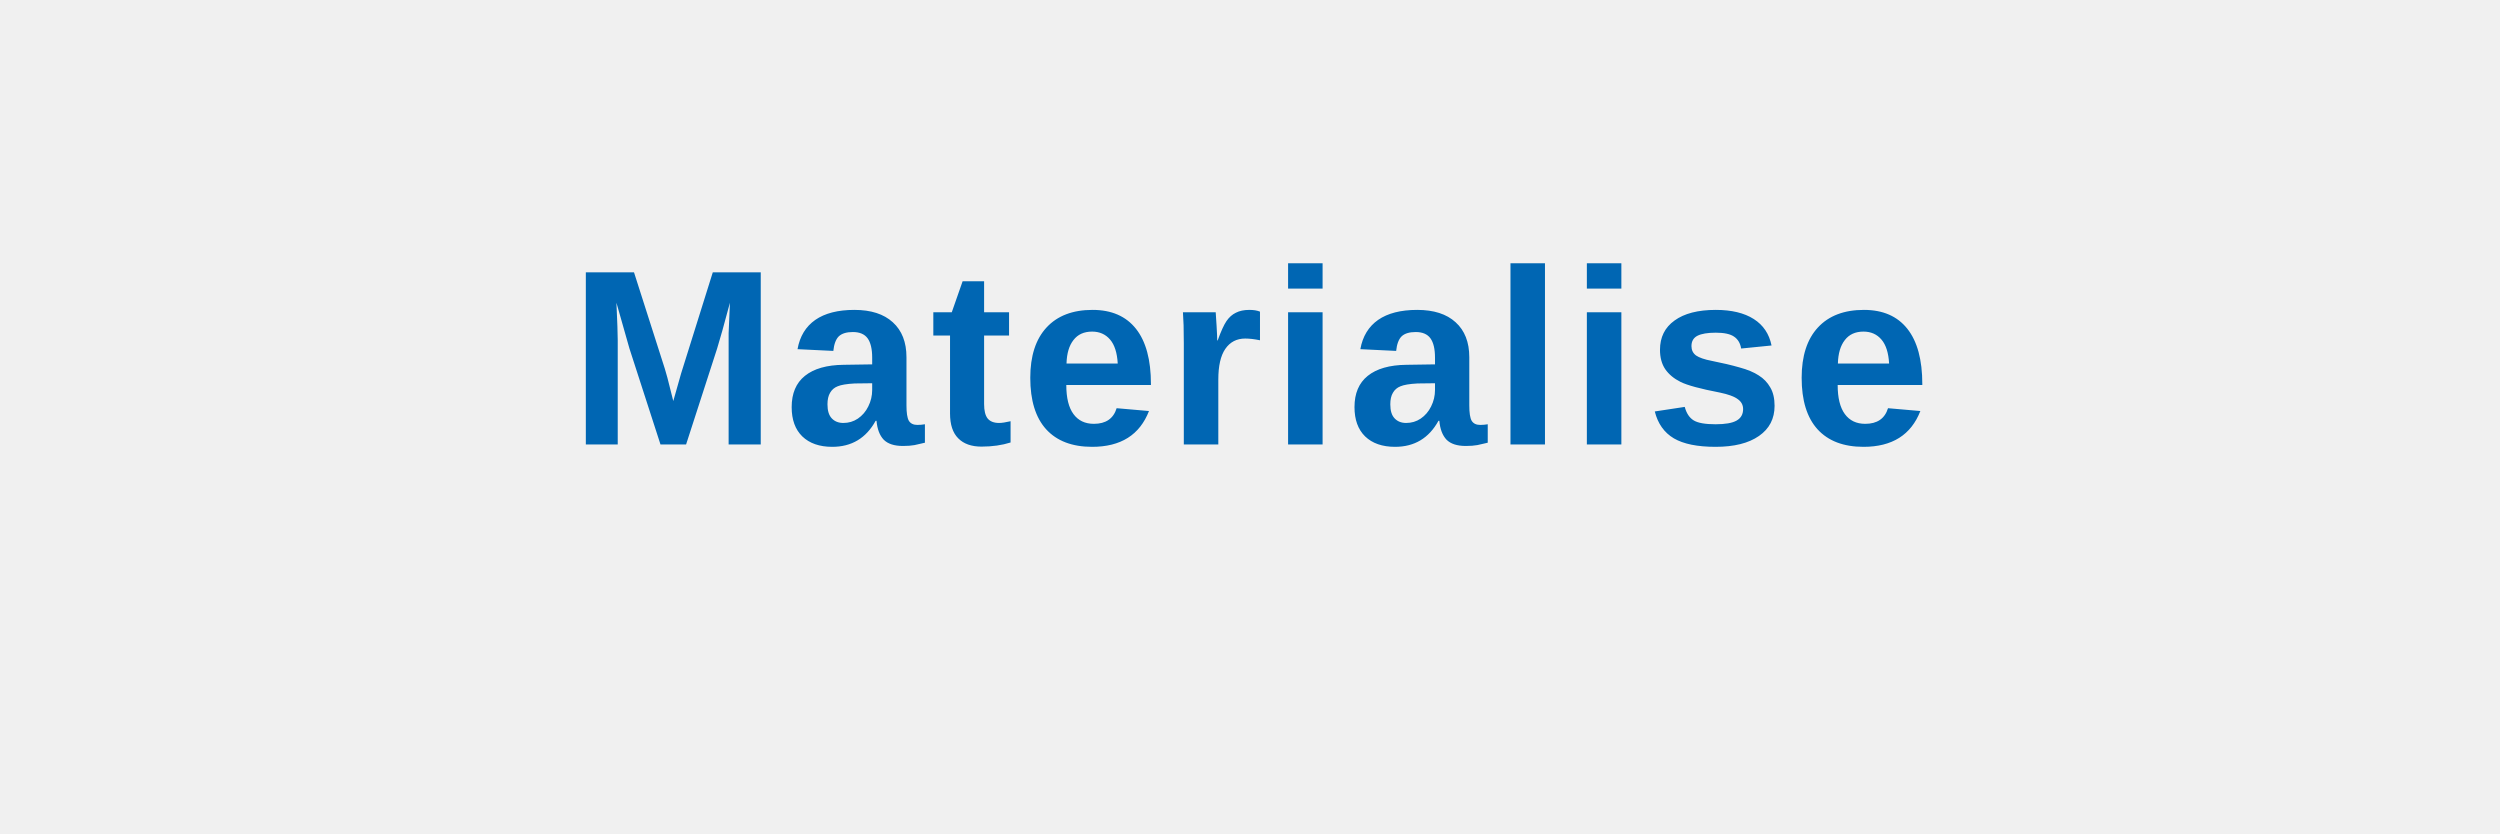
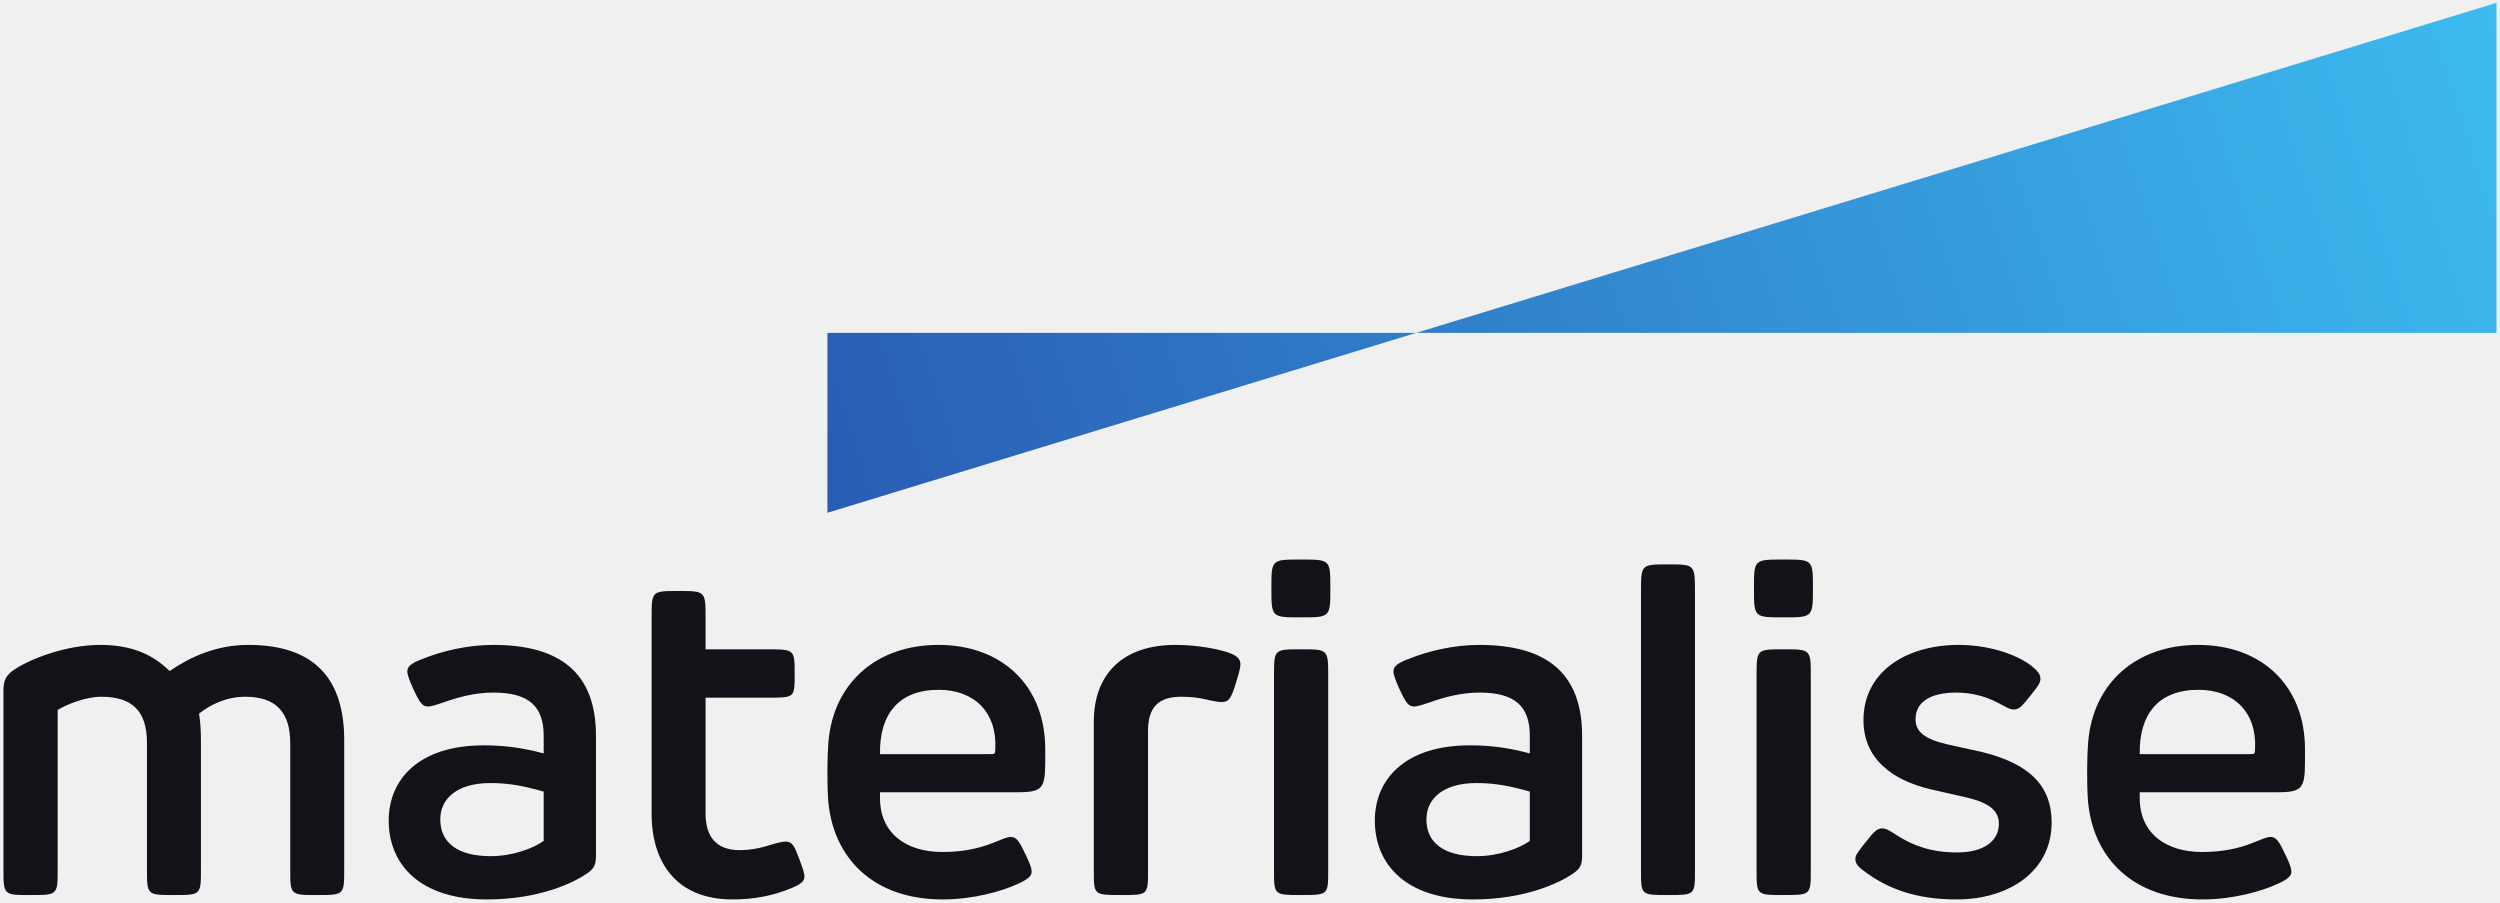
- <svg xmlns="http://www.w3.org/2000/svg" width="180" height="60" viewBox="0 0 180 60">
-   <rect width="180" height="60" rx="6" fill="transparent" />
-   <text x="90" y="32" font-family="Arial,Helvetica,sans-serif" font-size="18" font-weight="700" fill="#0066B3" text-anchor="middle" letter-spacing="0.5">Materialise</text>
+ <svg xmlns="http://www.w3.org/2000/svg" width="133" height="48" viewBox="0 0 133 48" fill="none">
+   <g clip-path="url(#clip0_1539_200)">
+     <path d="M105.4 39.996C105.082 39.922 104.295 39.762 103.609 39.602C102.325 39.307 101.907 38.889 101.907 38.26C101.907 37.375 102.656 36.845 104.078 36.845C104.866 36.845 105.629 37.042 106.263 37.375C106.708 37.596 106.886 37.744 107.14 37.744C107.407 37.744 107.56 37.584 107.991 37.042C108.449 36.475 108.55 36.328 108.55 36.106C108.55 35.885 108.423 35.712 108.068 35.417C107.216 34.765 105.705 34.309 104.218 34.309C101.322 34.309 99.137 35.798 99.137 38.31C99.137 40.353 100.636 41.498 102.707 41.99C103.558 42.188 103.888 42.261 104.663 42.434C105.883 42.729 106.34 43.16 106.34 43.825C106.34 44.699 105.603 45.351 104.104 45.351C102.732 45.351 101.728 44.969 100.902 44.428C100.598 44.243 100.369 44.071 100.141 44.071C99.848 44.071 99.696 44.243 99.239 44.822C98.769 45.401 98.705 45.523 98.705 45.708C98.705 45.991 98.934 46.176 99.264 46.41C100.42 47.259 101.907 47.85 104.078 47.85C106.949 47.85 109.147 46.299 109.147 43.763C109.147 41.781 107.94 40.612 105.4 39.996V39.996ZM69.199 29.767C67.638 29.767 67.638 29.767 67.638 31.281C67.638 32.844 67.638 32.844 69.199 32.844C70.775 32.844 70.775 32.844 70.775 31.281C70.775 29.767 70.775 29.767 69.199 29.767ZM94.873 34.543C93.45 34.543 93.45 34.543 93.45 35.971V46.287C93.45 47.616 93.45 47.616 94.873 47.616C96.334 47.616 96.334 47.616 96.334 46.287V35.971C96.334 34.543 96.334 34.543 94.873 34.543V34.543ZM94.873 29.767C93.311 29.767 93.311 29.767 93.311 31.281C93.311 32.844 93.311 32.844 94.873 32.844C96.448 32.844 96.448 32.844 96.448 31.281C96.448 29.767 96.448 29.767 94.873 29.767ZM81.386 44.736C80.839 45.13 79.734 45.548 78.566 45.548C76.863 45.548 75.885 44.871 75.885 43.591C75.885 42.52 76.736 41.658 78.553 41.658C79.544 41.658 80.357 41.818 81.386 42.114V44.736ZM78.705 34.309C77.346 34.309 76 34.629 74.958 35.048C74.297 35.294 74.132 35.478 74.132 35.712C74.132 35.897 74.233 36.18 74.475 36.71C74.83 37.473 74.97 37.571 75.212 37.584C75.402 37.596 75.732 37.473 76.075 37.362C76.8 37.104 77.702 36.845 78.705 36.845C80.623 36.845 81.386 37.596 81.386 39.147V40.083C80.331 39.799 79.366 39.652 78.197 39.652C74.704 39.652 73.141 41.498 73.141 43.652C73.141 46.003 74.818 47.85 78.362 47.85C81.131 47.85 82.936 46.976 83.635 46.508C84.079 46.213 84.168 46.028 84.168 45.487V39.147C84.168 35.786 82.25 34.309 78.705 34.309ZM88.737 30.026C87.301 30.026 87.301 30.026 87.301 31.491V46.287C87.301 47.616 87.289 47.616 88.737 47.616C90.172 47.616 90.172 47.616 90.172 46.287V31.491C90.172 30.026 90.16 30.026 88.737 30.026ZM69.199 34.543C67.777 34.543 67.777 34.543 67.777 35.971V46.287C67.777 47.616 67.777 47.616 69.199 47.616C70.66 47.616 70.66 47.616 70.66 46.287V35.971C70.66 34.543 70.66 34.543 69.199 34.543V34.543ZM13.206 34.309C11.503 34.309 10.093 34.962 9.026 35.7C8.137 34.826 7.019 34.309 5.329 34.309C3.487 34.309 1.556 35.072 0.718 35.651C0.337 35.922 0.184 36.18 0.184 36.722V46.237C0.184 47.616 0.184 47.616 1.62 47.616C3.068 47.616 3.068 47.616 3.068 46.237V37.768C3.576 37.461 4.567 37.067 5.393 37.067C7.032 37.067 7.819 37.83 7.819 39.516V46.237C7.819 47.616 7.819 47.616 9.255 47.616C10.69 47.616 10.69 47.616 10.69 46.237V39.442C10.69 38.889 10.665 38.408 10.589 37.965C11.173 37.498 12.024 37.067 13.053 37.067C14.704 37.067 15.441 37.916 15.441 39.541V46.237C15.441 47.616 15.441 47.616 16.864 47.616C18.312 47.616 18.312 47.616 18.312 46.237V39.381C18.312 36.193 16.813 34.309 13.206 34.309V34.309ZM28.924 44.736C28.377 45.13 27.272 45.548 26.103 45.548C24.401 45.548 23.423 44.871 23.423 43.591C23.423 42.52 24.274 41.658 26.091 41.658C27.082 41.658 27.895 41.818 28.924 42.114V44.736ZM26.243 34.309C24.884 34.309 23.537 34.629 22.495 35.048C21.835 35.294 21.67 35.478 21.67 35.712C21.67 35.897 21.771 36.18 22.013 36.71C22.368 37.473 22.508 37.571 22.749 37.584C22.94 37.596 23.27 37.473 23.613 37.362C24.337 37.104 25.239 36.845 26.243 36.845C28.161 36.845 28.924 37.596 28.924 39.147V40.083C27.869 39.799 26.904 39.652 25.735 39.652C22.241 39.652 20.679 41.498 20.679 43.652C20.679 46.003 22.356 47.85 25.9 47.85C28.669 47.85 30.473 46.976 31.172 46.508C31.617 46.213 31.706 46.028 31.706 45.487V39.147C31.706 35.786 29.787 34.309 26.243 34.309V34.309ZM119.97 39.799C119.957 40.119 119.97 40.119 119.652 40.119H113.833C113.796 38.014 114.812 36.697 116.959 36.697C118.864 36.697 120.059 37.916 119.97 39.799ZM116.934 34.309C113.694 34.309 111.356 36.291 111.09 39.48C111.026 40.255 111.014 41.634 111.077 42.569C111.331 45.671 113.504 47.85 117.162 47.85C118.788 47.85 120.313 47.419 121.164 47.025C121.761 46.755 121.9 46.582 121.9 46.373C121.9 46.213 121.837 45.991 121.596 45.499C121.252 44.76 121.1 44.526 120.795 44.526C120.579 44.526 120.3 44.662 119.894 44.822C119.08 45.154 118.191 45.326 117.149 45.326C115.218 45.326 113.833 44.329 113.833 42.458V42.15H121.037C122.434 42.15 122.625 42.015 122.625 40.538V39.849C122.625 36.513 120.363 34.309 116.934 34.309V34.309ZM52.951 39.799C52.939 40.119 52.951 40.119 52.634 40.119H46.816C46.778 38.014 47.794 36.697 49.941 36.697C51.846 36.697 53.04 37.916 52.951 39.799ZM49.915 34.309C46.676 34.309 44.339 36.291 44.071 39.48C44.008 40.255 43.996 41.634 44.059 42.569C44.313 45.671 46.486 47.85 50.144 47.85C51.77 47.85 53.295 47.419 54.145 47.025C54.743 46.755 54.882 46.582 54.882 46.373C54.882 46.213 54.819 45.991 54.578 45.499C54.234 44.76 54.082 44.526 53.777 44.526C53.562 44.526 53.282 44.662 52.876 44.822C52.062 45.154 51.173 45.326 50.132 45.326C48.2 45.326 46.816 44.329 46.816 42.458V42.15H54.019C55.416 42.15 55.607 42.015 55.607 40.538V39.849C55.607 36.513 53.345 34.309 49.915 34.309V34.309ZM41.806 44.773C41.641 44.773 41.373 44.834 41.082 44.92C40.586 45.081 40.015 45.228 39.354 45.228C38.109 45.228 37.537 44.514 37.537 43.296V37.116H40.891C42.276 37.116 42.276 37.116 42.276 35.86C42.276 34.58 42.276 34.543 40.891 34.543H37.537V32.906C37.537 31.441 37.537 31.441 36.089 31.441C34.654 31.441 34.666 31.441 34.666 32.906V43.296C34.666 45.88 35.987 47.85 38.973 47.85C40.091 47.85 41.094 47.665 42.111 47.247C42.581 47.05 42.796 46.89 42.796 46.644C42.796 46.545 42.796 46.422 42.53 45.72C42.263 45.019 42.161 44.773 41.806 44.773V44.773ZM65.013 34.617C64.314 34.432 63.387 34.309 62.536 34.309C59.703 34.309 58.191 35.885 58.191 38.396V46.311C58.191 47.616 58.191 47.616 59.652 47.616C61.075 47.616 61.075 47.616 61.075 46.311V38.876C61.075 37.571 61.685 37.067 62.841 37.067C63.413 37.067 63.794 37.128 64.124 37.202C64.543 37.301 64.835 37.35 64.987 37.35C65.381 37.35 65.509 37.128 65.737 36.377C65.966 35.663 65.991 35.454 65.991 35.331C65.991 34.937 65.572 34.765 65.013 34.617" fill="#151118" />
+     <path d="M44.018 27.279L75.347 17.707H44.018V27.279ZM75.347 17.707H132.814V0.15L75.347 17.707" fill="url(#paint0_linear_1539_200)" />
+   </g>
+   <defs>
+     <linearGradient id="paint0_linear_1539_200" x1="45.199" y1="30.911" x2="133.244" y2="2.262" gradientUnits="userSpaceOnUse">
+       <stop stop-color="#295CB3" />
+       <stop offset="0" stop-color="#295CB3" />
+       <stop offset="1" stop-color="#3CBBF0" />
+     </linearGradient>
+     <clipPath id="clip0_1539_200">
+       <rect width="133" height="48" fill="white" />
+     </clipPath>
+   </defs>
</svg>
